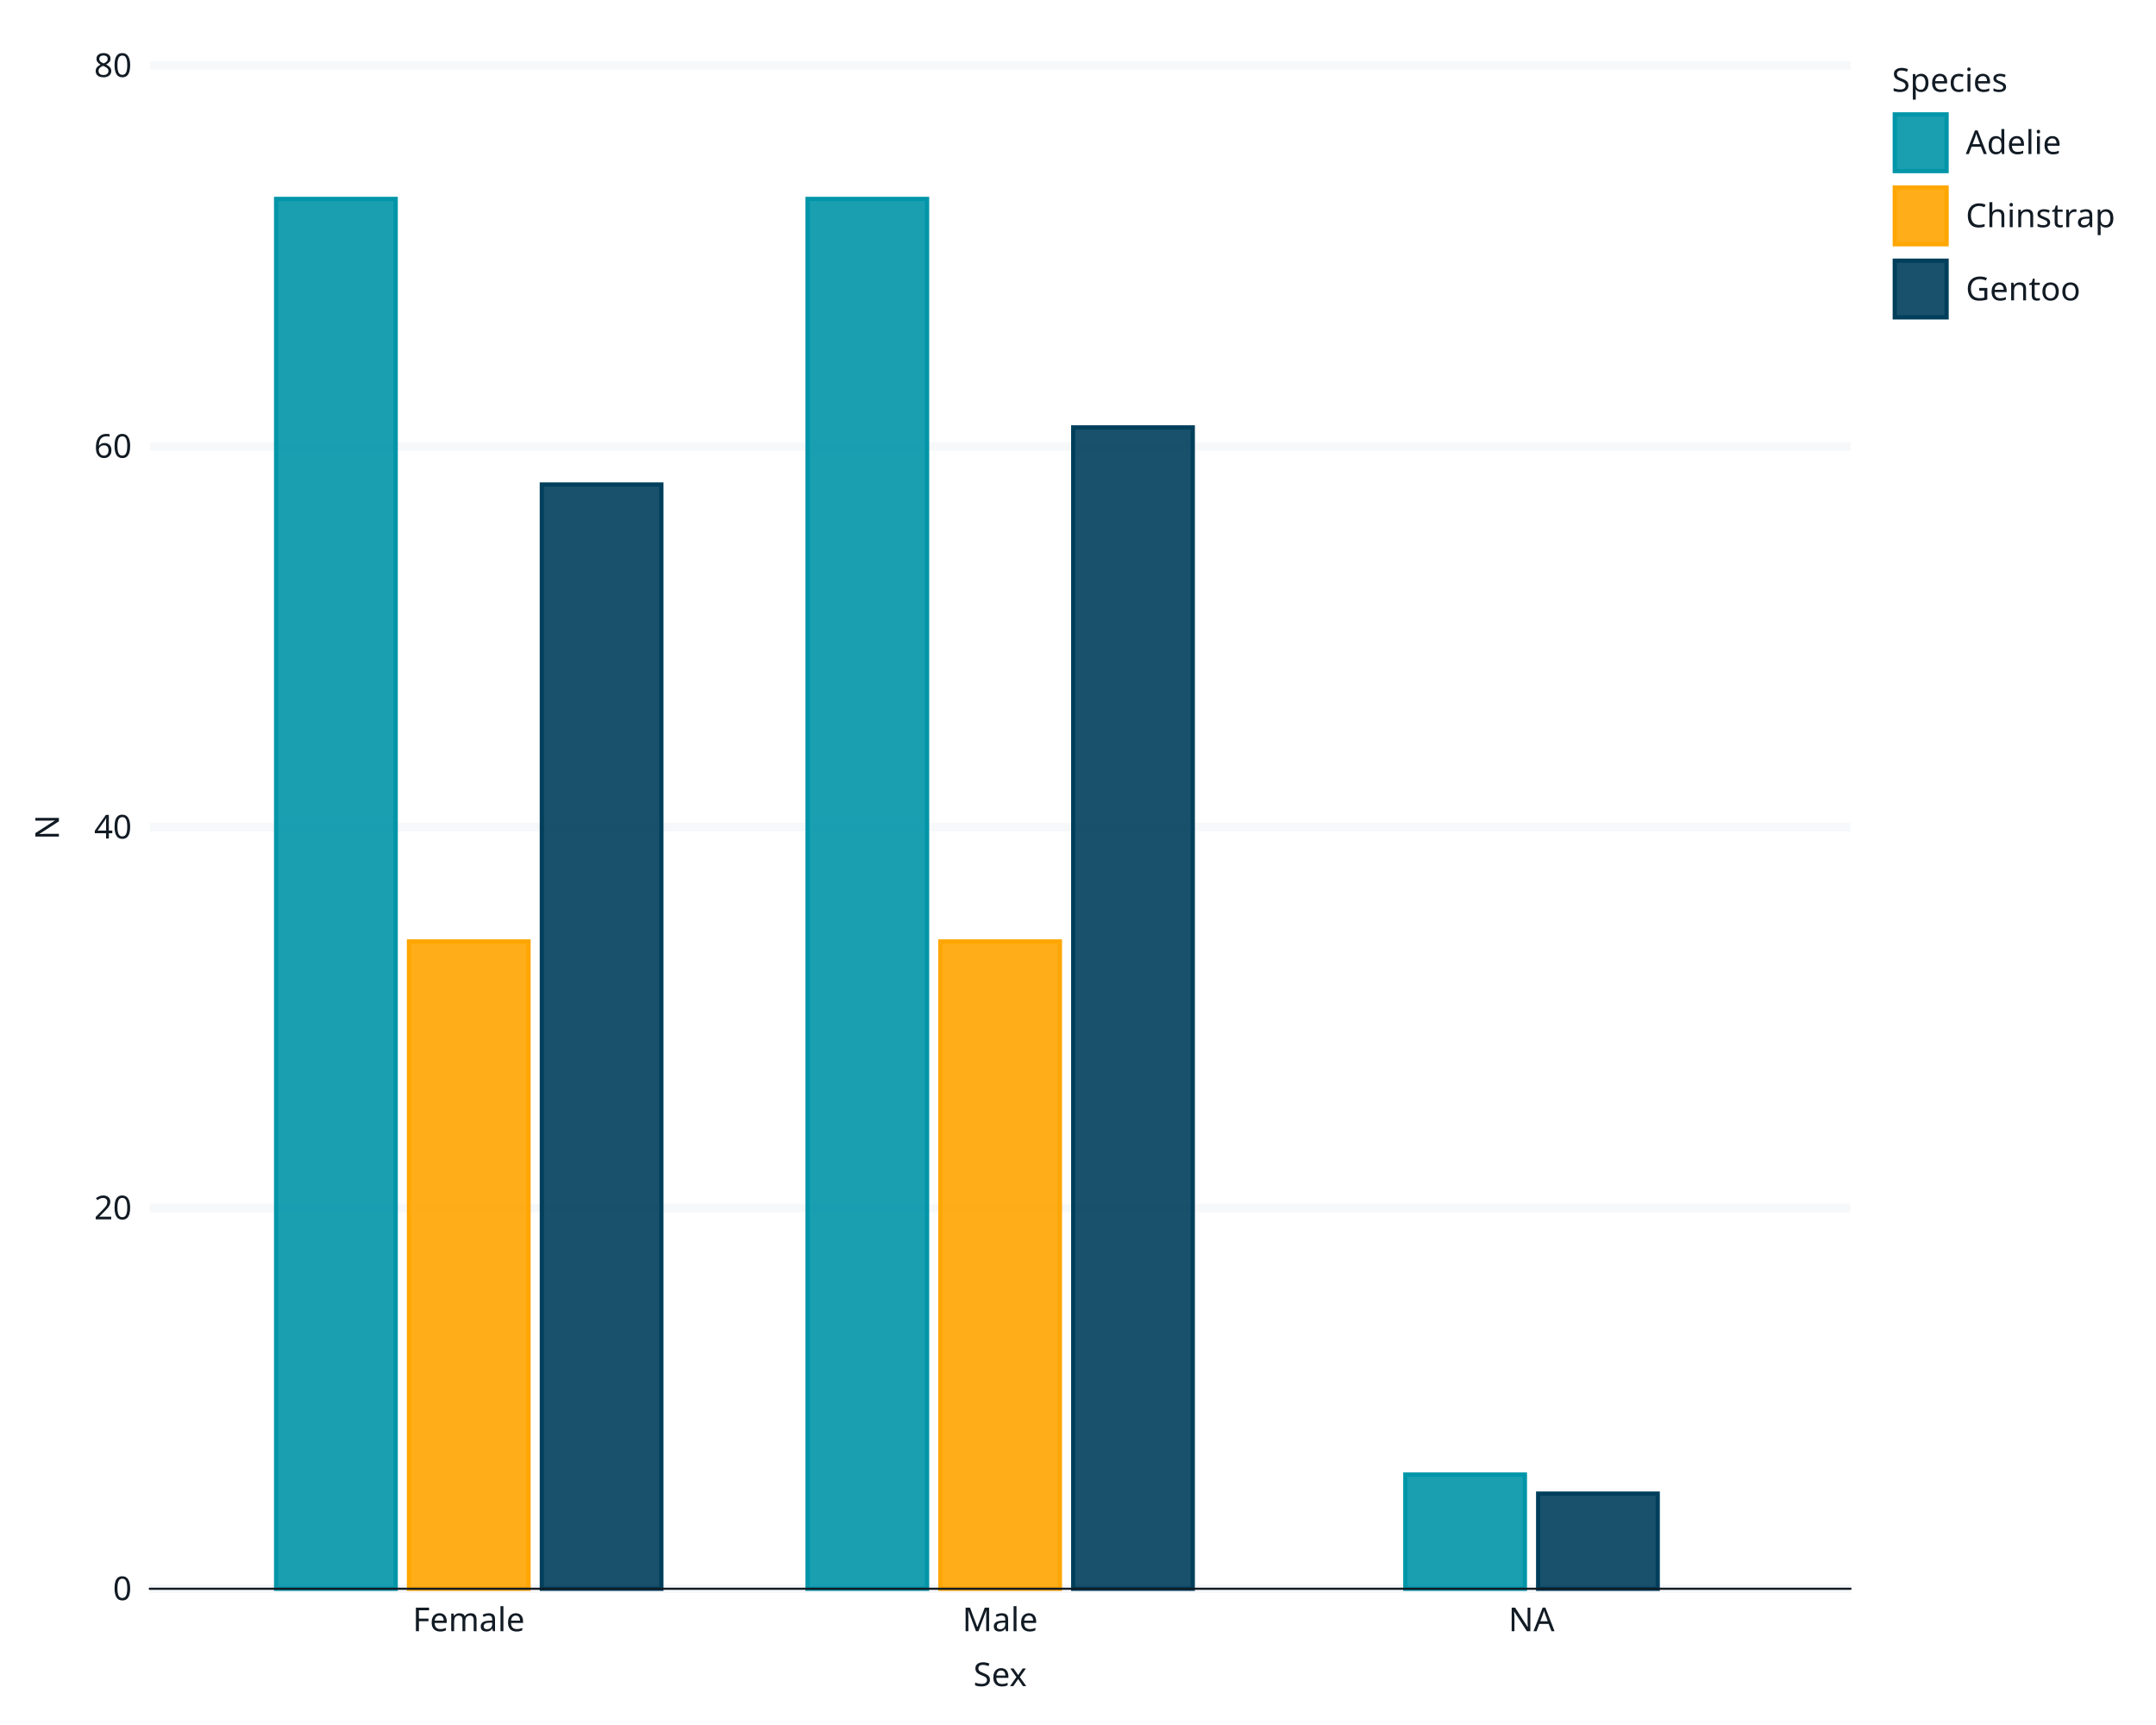
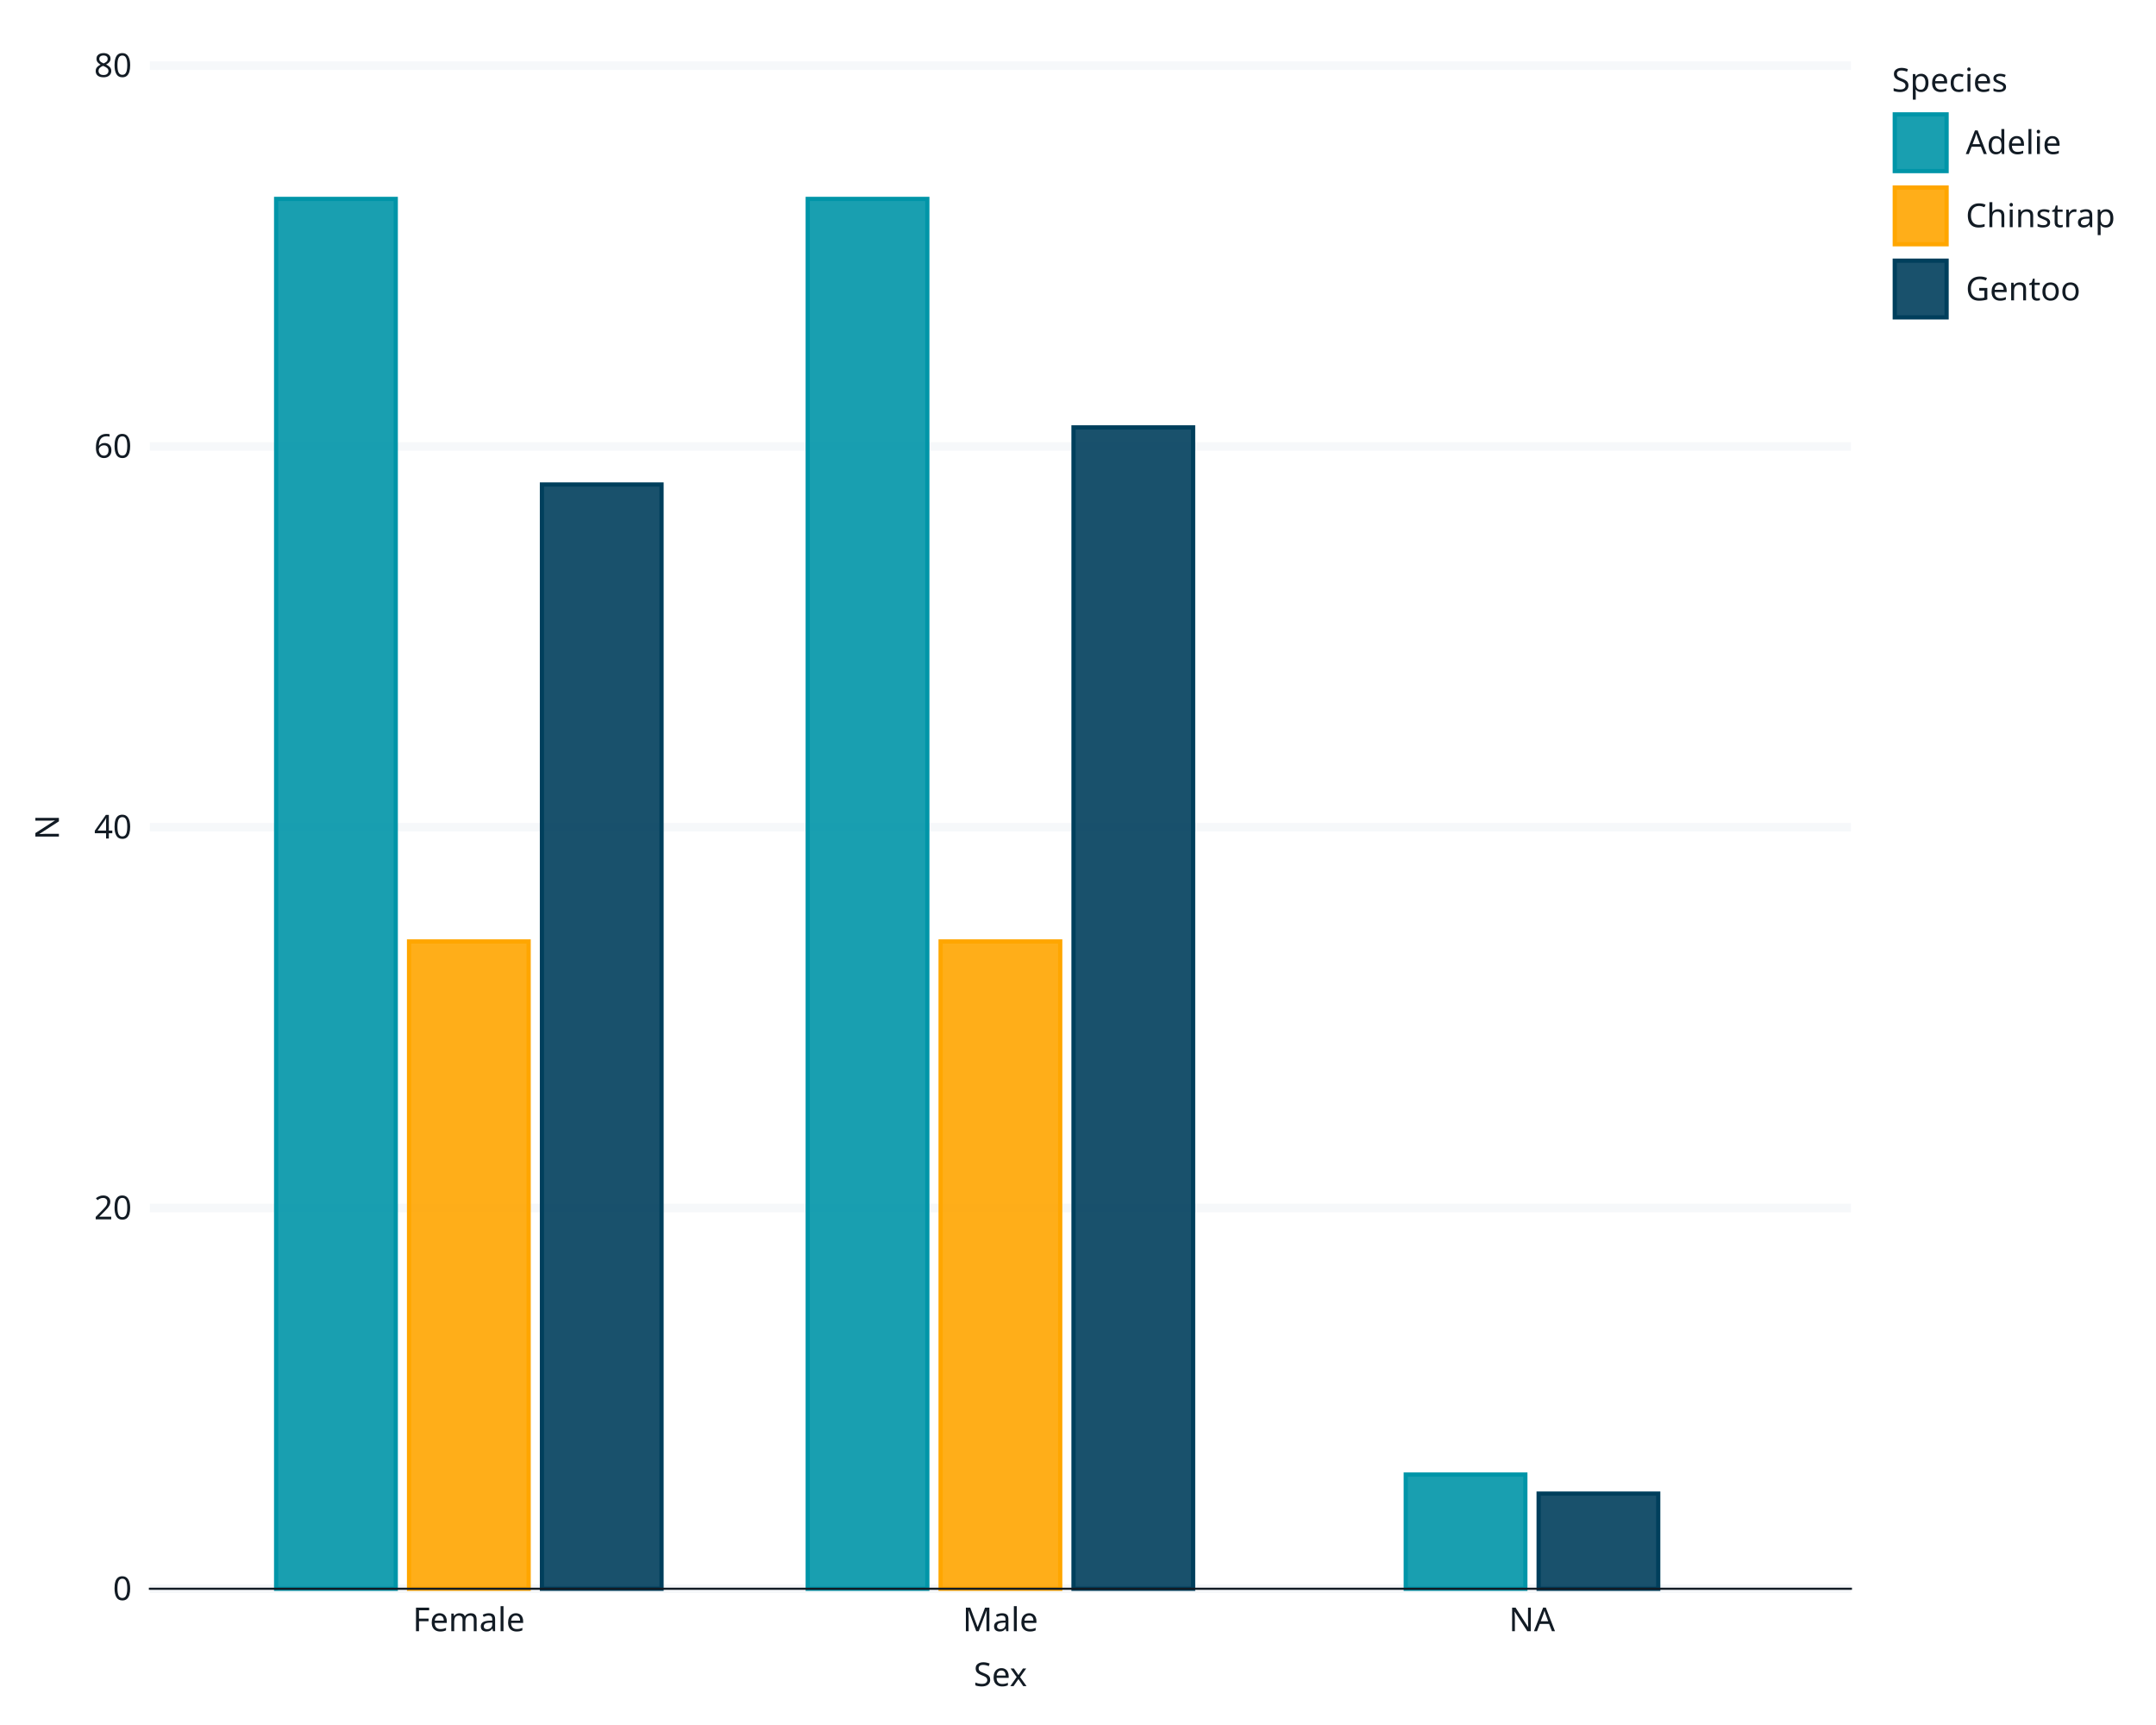
<svg xmlns="http://www.w3.org/2000/svg" class="svglite" data-engine-version="2.0" width="720.00pt" height="576.00pt" viewBox="0 0 720.00 576.00">
  <defs>
    <style type="text/css">
    .svglite line, .svglite polyline, .svglite polygon, .svglite path, .svglite rect, .svglite circle {
      fill: none;
      stroke: #000000;
      stroke-linecap: round;
      stroke-linejoin: round;
      stroke-miterlimit: 10.00;
    }
  </style>
  </defs>
  <rect width="100%" height="100%" style="stroke: none; fill: #FFFFFF;" />
  <defs>
    <clipPath id="cpMC4wMHw3MjAuMDB8MC4wMHw1NzYuMDA=">
      <rect x="0.00" y="0.00" width="720.00" height="576.00" />
    </clipPath>
  </defs>
  <g clip-path="url(#cpMC4wMHw3MjAuMDB8MC4wMHw1NzYuMDA=)">
    <rect x="0.00" y="0.00" width="720.00" height="576.00" style="stroke-width: 1.07; stroke: #FFFFFF; fill: #FFFFFF;" />
-     <rect x="50.06" y="21.92" width="567.87" height="508.60" style="stroke-width: 1.07; stroke: #FFFFFF; fill: #FFFFFF;" />
-     <polyline points="50.06,530.51 617.93,530.51 " style="stroke-width: 2.84; stroke: #F6F8FA; stroke-linecap: butt;" />
-     <polyline points="50.06,403.37 617.93,403.37 " style="stroke-width: 2.84; stroke: #F6F8FA; stroke-linecap: butt;" />
-     <polyline points="50.06,276.22 617.93,276.22 " style="stroke-width: 2.84; stroke: #F6F8FA; stroke-linecap: butt;" />
-     <polyline points="50.06,149.07 617.93,149.07 " style="stroke-width: 2.84; stroke: #F6F8FA; stroke-linecap: butt;" />
-     <polyline points="50.06,21.92 617.93,21.92 " style="stroke-width: 2.84; stroke: #F6F8FA; stroke-linecap: butt;" />
-     <polyline points="156.54,530.51 156.54,21.92 " style="stroke-width: 2.84; stroke: none; stroke-linecap: butt;" />
-     <polyline points="334.00,530.51 334.00,21.92 " style="stroke-width: 2.84; stroke: none; stroke-linecap: butt;" />
-     <polyline points="511.46,530.51 511.46,21.92 " style="stroke-width: 2.84; stroke: none; stroke-linecap: butt;" />
-     <rect x="92.21" y="66.42" width="39.93" height="464.09" style="stroke-width: 1.41; stroke: #0095A8; stroke-linecap: butt; stroke-linejoin: miter; fill: #0095A8; fill-opacity: 0.90;" />
-     <rect x="136.57" y="314.36" width="39.93" height="216.15" style="stroke-width: 1.41; stroke: #FFA600; stroke-linecap: butt; stroke-linejoin: miter; fill: #FFA600; fill-opacity: 0.90;" />
-     <rect x="180.94" y="161.78" width="39.93" height="368.73" style="stroke-width: 1.41; stroke: #003F5C; stroke-linecap: butt; stroke-linejoin: miter; fill: #003F5C; fill-opacity: 0.90;" />
-     <rect x="269.67" y="66.42" width="39.93" height="464.09" style="stroke-width: 1.41; stroke: #0095A8; stroke-linecap: butt; stroke-linejoin: miter; fill: #0095A8; fill-opacity: 0.90;" />
-     <rect x="314.03" y="314.36" width="39.93" height="216.15" style="stroke-width: 1.41; stroke: #FFA600; stroke-linecap: butt; stroke-linejoin: miter; fill: #FFA600; fill-opacity: 0.90;" />
-     <rect x="358.40" y="142.71" width="39.93" height="387.80" style="stroke-width: 1.41; stroke: #003F5C; stroke-linecap: butt; stroke-linejoin: miter; fill: #003F5C; fill-opacity: 0.90;" />
-     <rect x="469.31" y="492.37" width="39.93" height="38.14" style="stroke-width: 1.41; stroke: #0095A8; stroke-linecap: butt; stroke-linejoin: miter; fill: #0095A8; fill-opacity: 0.90;" />
-     <rect x="513.67" y="498.73" width="39.93" height="31.79" style="stroke-width: 1.41; stroke: #003F5C; stroke-linecap: butt; stroke-linejoin: miter; fill: #003F5C; fill-opacity: 0.90;" />
+     <rect x="50.06" y="21.92" width="568.06" height="508.60" style="stroke-width: 1.07; stroke: #FFFFFF; fill: #FFFFFF;" />
+     <polyline points="50.06,530.51 618.12,530.51 " style="stroke-width: 2.84; stroke: #F6F8FA; stroke-linecap: butt;" />
+     <polyline points="50.06,403.37 618.12,403.37 " style="stroke-width: 2.84; stroke: #F6F8FA; stroke-linecap: butt;" />
+     <polyline points="50.06,276.22 618.12,276.22 " style="stroke-width: 2.84; stroke: #F6F8FA; stroke-linecap: butt;" />
+     <polyline points="50.06,149.07 618.12,149.07 " style="stroke-width: 2.84; stroke: #F6F8FA; stroke-linecap: butt;" />
+     <polyline points="50.06,21.92 618.12,21.92 " style="stroke-width: 2.84; stroke: #F6F8FA; stroke-linecap: butt;" />
+     <polyline points="156.57,530.51 156.57,21.92 " style="stroke-width: 2.84; stroke: none; stroke-linecap: butt;" />
+     <polyline points="334.09,530.51 334.09,21.92 " style="stroke-width: 2.84; stroke: none; stroke-linecap: butt;" />
+     <polyline points="511.61,530.51 511.61,21.92 " style="stroke-width: 2.84; stroke: none; stroke-linecap: butt;" />
+     <rect x="92.22" y="66.42" width="39.94" height="464.09" style="stroke-width: 1.41; stroke: #0095A8; stroke-linecap: butt; stroke-linejoin: miter; fill: #0095A8; fill-opacity: 0.90;" />
+     <rect x="136.60" y="314.36" width="39.94" height="216.15" style="stroke-width: 1.41; stroke: #FFA600; stroke-linecap: butt; stroke-linejoin: miter; fill: #FFA600; fill-opacity: 0.90;" />
+     <rect x="180.98" y="161.78" width="39.94" height="368.73" style="stroke-width: 1.41; stroke: #003F5C; stroke-linecap: butt; stroke-linejoin: miter; fill: #003F5C; fill-opacity: 0.90;" />
+     <rect x="269.74" y="66.42" width="39.94" height="464.09" style="stroke-width: 1.41; stroke: #0095A8; stroke-linecap: butt; stroke-linejoin: miter; fill: #0095A8; fill-opacity: 0.90;" />
+     <rect x="314.12" y="314.36" width="39.94" height="216.15" style="stroke-width: 1.41; stroke: #FFA600; stroke-linecap: butt; stroke-linejoin: miter; fill: #FFA600; fill-opacity: 0.90;" />
+     <rect x="358.50" y="142.71" width="39.94" height="387.80" style="stroke-width: 1.41; stroke: #003F5C; stroke-linecap: butt; stroke-linejoin: miter; fill: #003F5C; fill-opacity: 0.90;" />
+     <rect x="469.45" y="492.37" width="39.94" height="38.14" style="stroke-width: 1.41; stroke: #0095A8; stroke-linecap: butt; stroke-linejoin: miter; fill: #0095A8; fill-opacity: 0.90;" />
+     <rect x="513.83" y="498.73" width="39.94" height="31.79" style="stroke-width: 1.41; stroke: #003F5C; stroke-linecap: butt; stroke-linejoin: miter; fill: #003F5C; fill-opacity: 0.90;" />
    <polyline points="50.06,530.51 50.06,21.92 " style="stroke-width: 0.70; stroke: none; stroke-linecap: square;" />
    <text x="44.01" y="534.30" text-anchor="end" style="font-size: 11.00px; fill: #121B24; font-family: sans;" textLength="6.12px" lengthAdjust="spacingAndGlyphs">0</text>
    <text x="44.01" y="407.15" text-anchor="end" style="font-size: 11.00px; fill: #121B24; font-family: sans;" textLength="12.24px" lengthAdjust="spacingAndGlyphs">20</text>
    <text x="44.01" y="280.00" text-anchor="end" style="font-size: 11.00px; fill: #121B24; font-family: sans;" textLength="12.24px" lengthAdjust="spacingAndGlyphs">40</text>
    <text x="44.01" y="152.85" text-anchor="end" style="font-size: 11.00px; fill: #121B24; font-family: sans;" textLength="12.24px" lengthAdjust="spacingAndGlyphs">60</text>
    <text x="44.01" y="25.70" text-anchor="end" style="font-size: 11.00px; fill: #121B24; font-family: sans;" textLength="12.24px" lengthAdjust="spacingAndGlyphs">80</text>
    <polyline points="46.75,530.51 50.06,530.51 " style="stroke-width: 0.70; stroke: none; stroke-linecap: butt;" />
    <polyline points="46.75,403.37 50.06,403.37 " style="stroke-width: 0.70; stroke: none; stroke-linecap: butt;" />
    <polyline points="46.75,276.22 50.06,276.22 " style="stroke-width: 0.70; stroke: none; stroke-linecap: butt;" />
    <polyline points="46.75,149.07 50.06,149.07 " style="stroke-width: 0.70; stroke: none; stroke-linecap: butt;" />
    <polyline points="46.75,21.92 50.06,21.92 " style="stroke-width: 0.70; stroke: none; stroke-linecap: butt;" />
-     <polyline points="50.06,530.51 617.93,530.51 " style="stroke-width: 0.70; stroke: #121B24; stroke-linecap: square;" />
-     <polyline points="156.54,533.83 156.54,530.51 " style="stroke-width: 0.70; stroke: none; stroke-linecap: butt;" />
-     <polyline points="334.00,533.83 334.00,530.51 " style="stroke-width: 0.70; stroke: none; stroke-linecap: butt;" />
-     <polyline points="511.46,533.83 511.46,530.51 " style="stroke-width: 0.70; stroke: none; stroke-linecap: butt;" />
-     <text x="156.54" y="544.68" text-anchor="middle" style="font-size: 11.00px; fill: #121B24; font-family: sans;" textLength="36.68px" lengthAdjust="spacingAndGlyphs">Female</text>
-     <text x="334.00" y="544.68" text-anchor="middle" style="font-size: 11.00px; fill: #121B24; font-family: sans;" textLength="23.85px" lengthAdjust="spacingAndGlyphs">Male</text>
-     <text x="511.46" y="544.68" text-anchor="middle" style="font-size: 11.00px; fill: #121B24; font-family: sans;" textLength="15.29px" lengthAdjust="spacingAndGlyphs">NA</text>
-     <text x="334.00" y="563.02" text-anchor="middle" style="font-size: 11.00px; fill: #121B24; font-family: sans;" textLength="18.96px" lengthAdjust="spacingAndGlyphs">Sex</text>
+     <polyline points="50.06,530.51 618.12,530.51 " style="stroke-width: 0.70; stroke: #121B24; stroke-linecap: square;" />
+     <polyline points="156.57,533.83 156.57,530.51 " style="stroke-width: 0.70; stroke: none; stroke-linecap: butt;" />
+     <polyline points="334.09,533.83 334.09,530.51 " style="stroke-width: 0.70; stroke: none; stroke-linecap: butt;" />
+     <polyline points="511.61,533.83 511.61,530.51 " style="stroke-width: 0.70; stroke: none; stroke-linecap: butt;" />
+     <text x="156.57" y="544.68" text-anchor="middle" style="font-size: 11.00px; fill: #121B24; font-family: sans;" textLength="36.68px" lengthAdjust="spacingAndGlyphs">Female</text>
+     <text x="334.09" y="544.68" text-anchor="middle" style="font-size: 11.00px; fill: #121B24; font-family: sans;" textLength="23.85px" lengthAdjust="spacingAndGlyphs">Male</text>
+     <text x="511.61" y="544.68" text-anchor="middle" style="font-size: 11.00px; fill: #121B24; font-family: sans;" textLength="15.29px" lengthAdjust="spacingAndGlyphs">NA</text>
+     <text x="334.09" y="563.02" text-anchor="middle" style="font-size: 11.00px; fill: #121B24; font-family: sans;" textLength="18.96px" lengthAdjust="spacingAndGlyphs">Sex</text>
    <text transform="translate(19.67,276.22) rotate(-90)" text-anchor="middle" style="font-size: 11.00px; fill: #121B24; font-family: sans;" textLength="7.95px" lengthAdjust="spacingAndGlyphs">N</text>
    <rect x="623.60" y="21.92" width="74.48" height="93.22" style="stroke-width: 1.07; stroke: #FFFFFF; fill: #FFFFFF;" />
    <text x="631.82" y="30.63" style="font-size: 11.00px; fill: #121B24; font-family: sans;" textLength="39.14px" lengthAdjust="spacingAndGlyphs">Species</text>
    <rect x="631.82" y="37.25" width="19.18" height="20.81" style="stroke-width: 1.07; stroke: #FFFFFF; fill: #FFFFFF;" />
    <rect x="632.76" y="38.19" width="17.31" height="18.94" style="stroke-width: 1.41; stroke: #0095A8; stroke-linecap: butt; stroke-linejoin: miter; fill: #0095A8; fill-opacity: 0.90;" />
    <rect x="631.82" y="61.68" width="19.18" height="20.81" style="stroke-width: 1.07; stroke: #FFFFFF; fill: #FFFFFF;" />
    <rect x="632.76" y="62.62" width="17.31" height="18.94" style="stroke-width: 1.41; stroke: #FFA600; stroke-linecap: butt; stroke-linejoin: miter; fill: #FFA600; fill-opacity: 0.90;" />
    <rect x="631.82" y="86.11" width="19.18" height="20.81" style="stroke-width: 1.07; stroke: #FFFFFF; fill: #FFFFFF;" />
    <rect x="632.76" y="87.04" width="17.31" height="18.94" style="stroke-width: 1.41; stroke: #003F5C; stroke-linecap: butt; stroke-linejoin: miter; fill: #003F5C; fill-opacity: 0.90;" />
    <text x="656.48" y="51.44" style="font-size: 11.00px; fill: #121B24; font-family: sans;" textLength="30.58px" lengthAdjust="spacingAndGlyphs">Adelie</text>
    <text x="656.48" y="75.87" style="font-size: 11.00px; fill: #121B24; font-family: sans;" textLength="47.08px" lengthAdjust="spacingAndGlyphs">Chinstrap</text>
    <text x="656.48" y="100.30" style="font-size: 11.00px; fill: #121B24; font-family: sans;" textLength="36.09px" lengthAdjust="spacingAndGlyphs">Gentoo</text>
  </g>
</svg>
